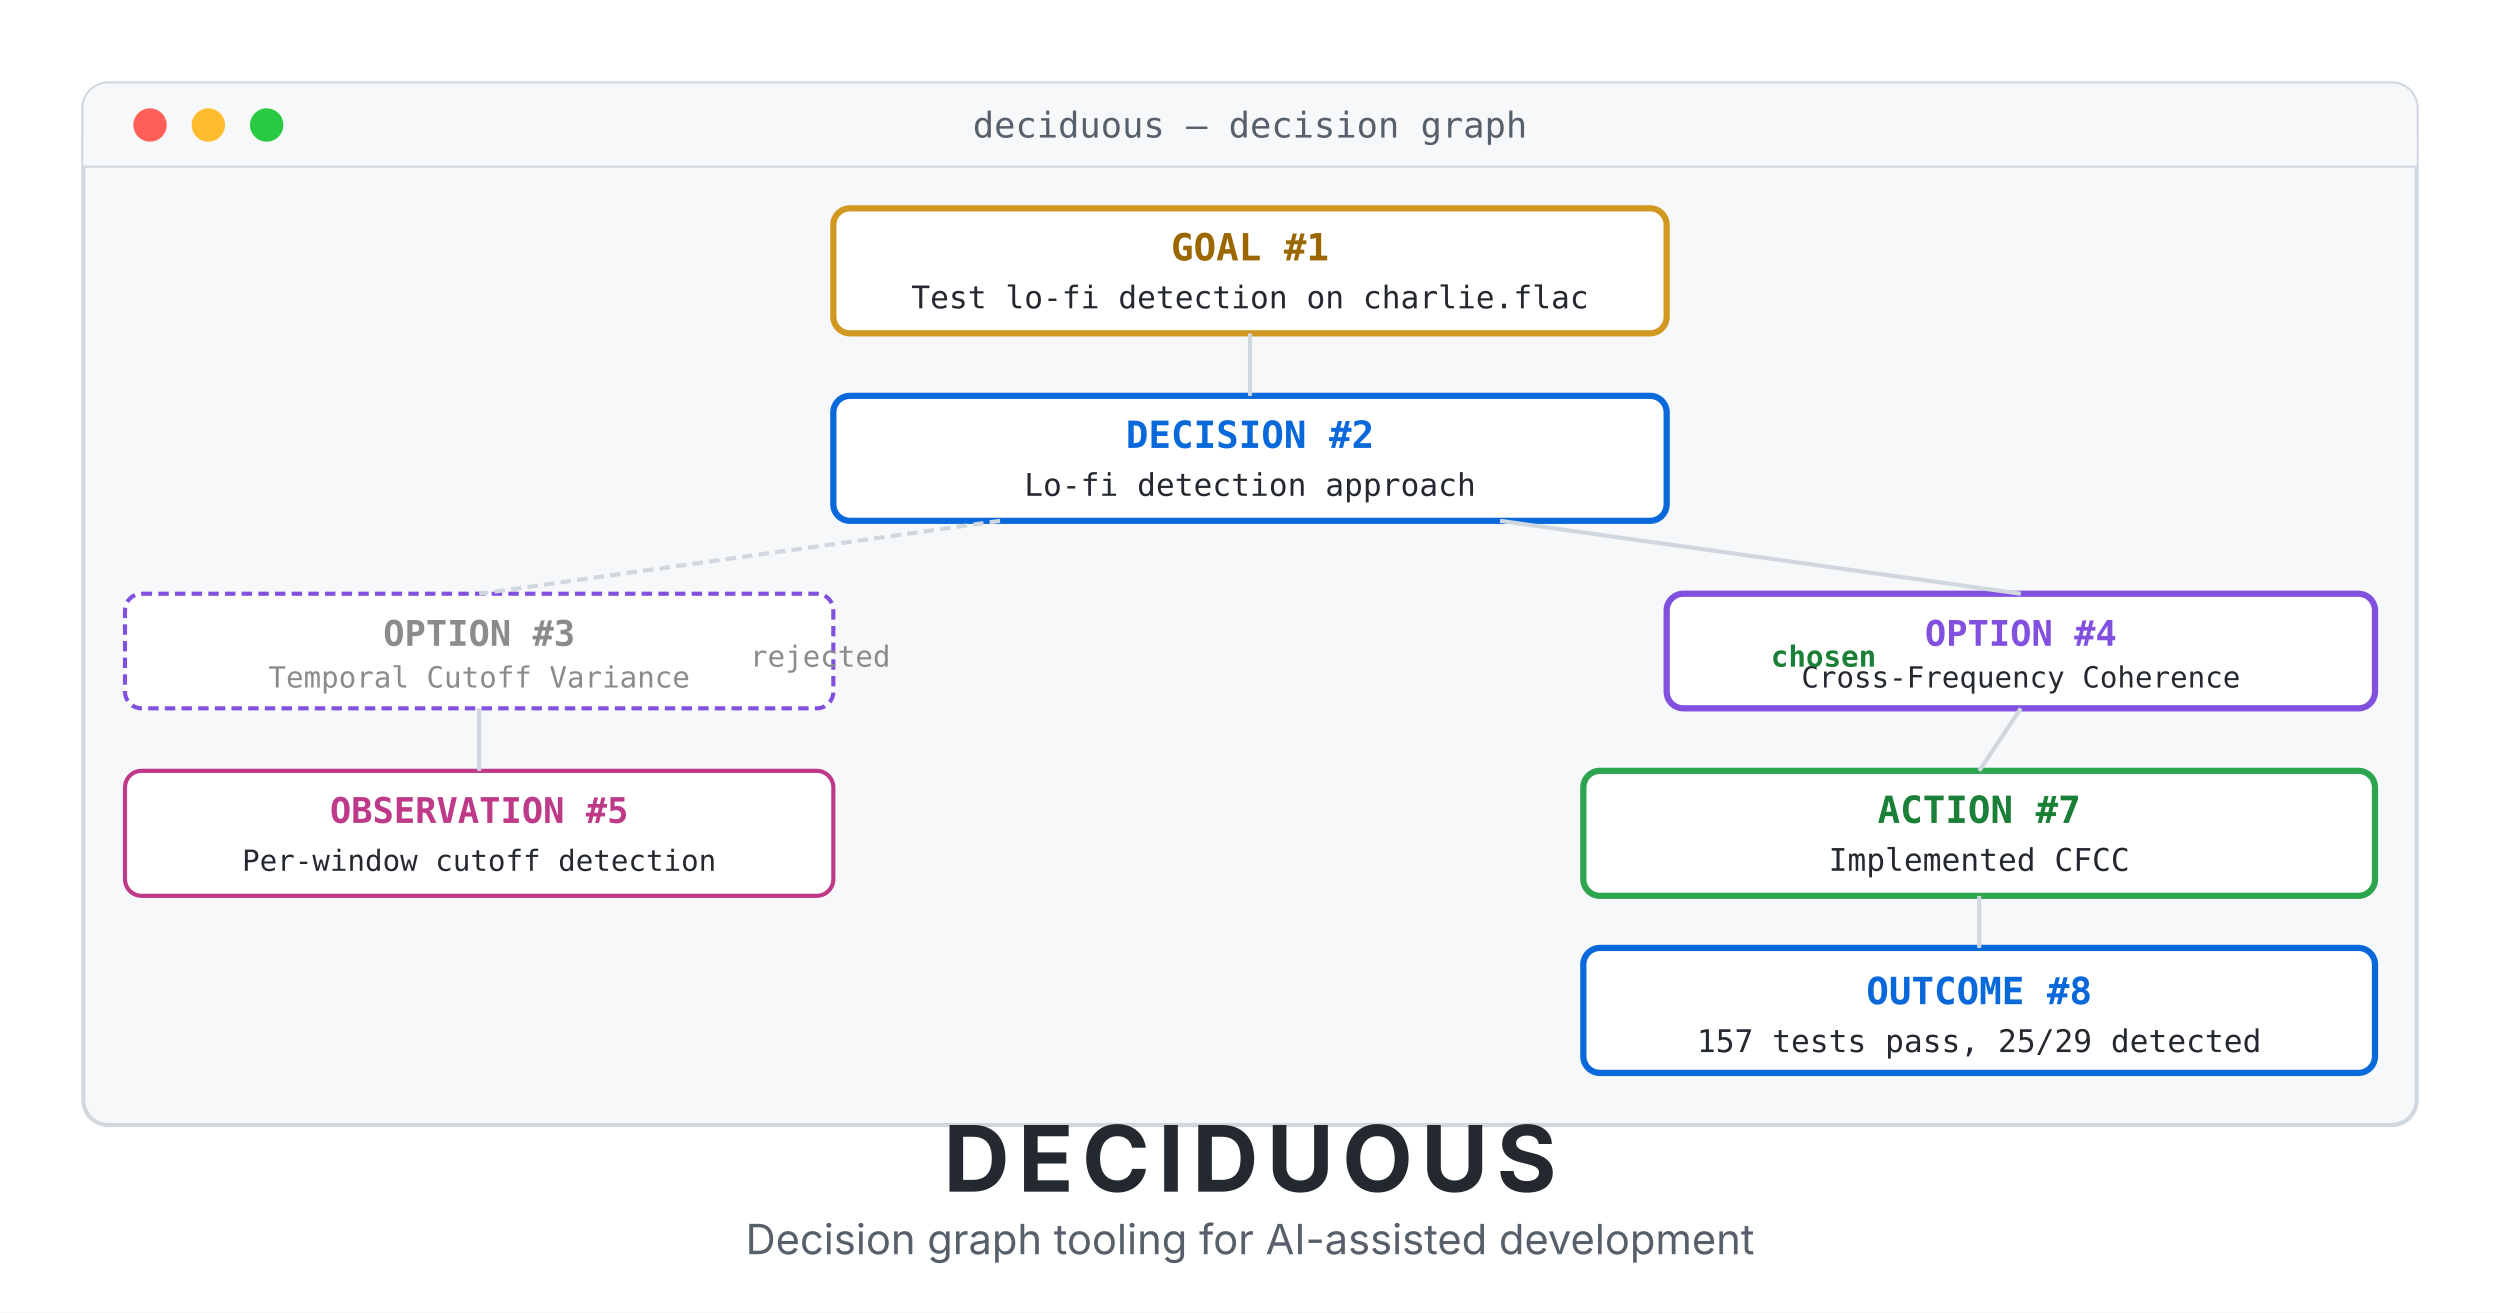
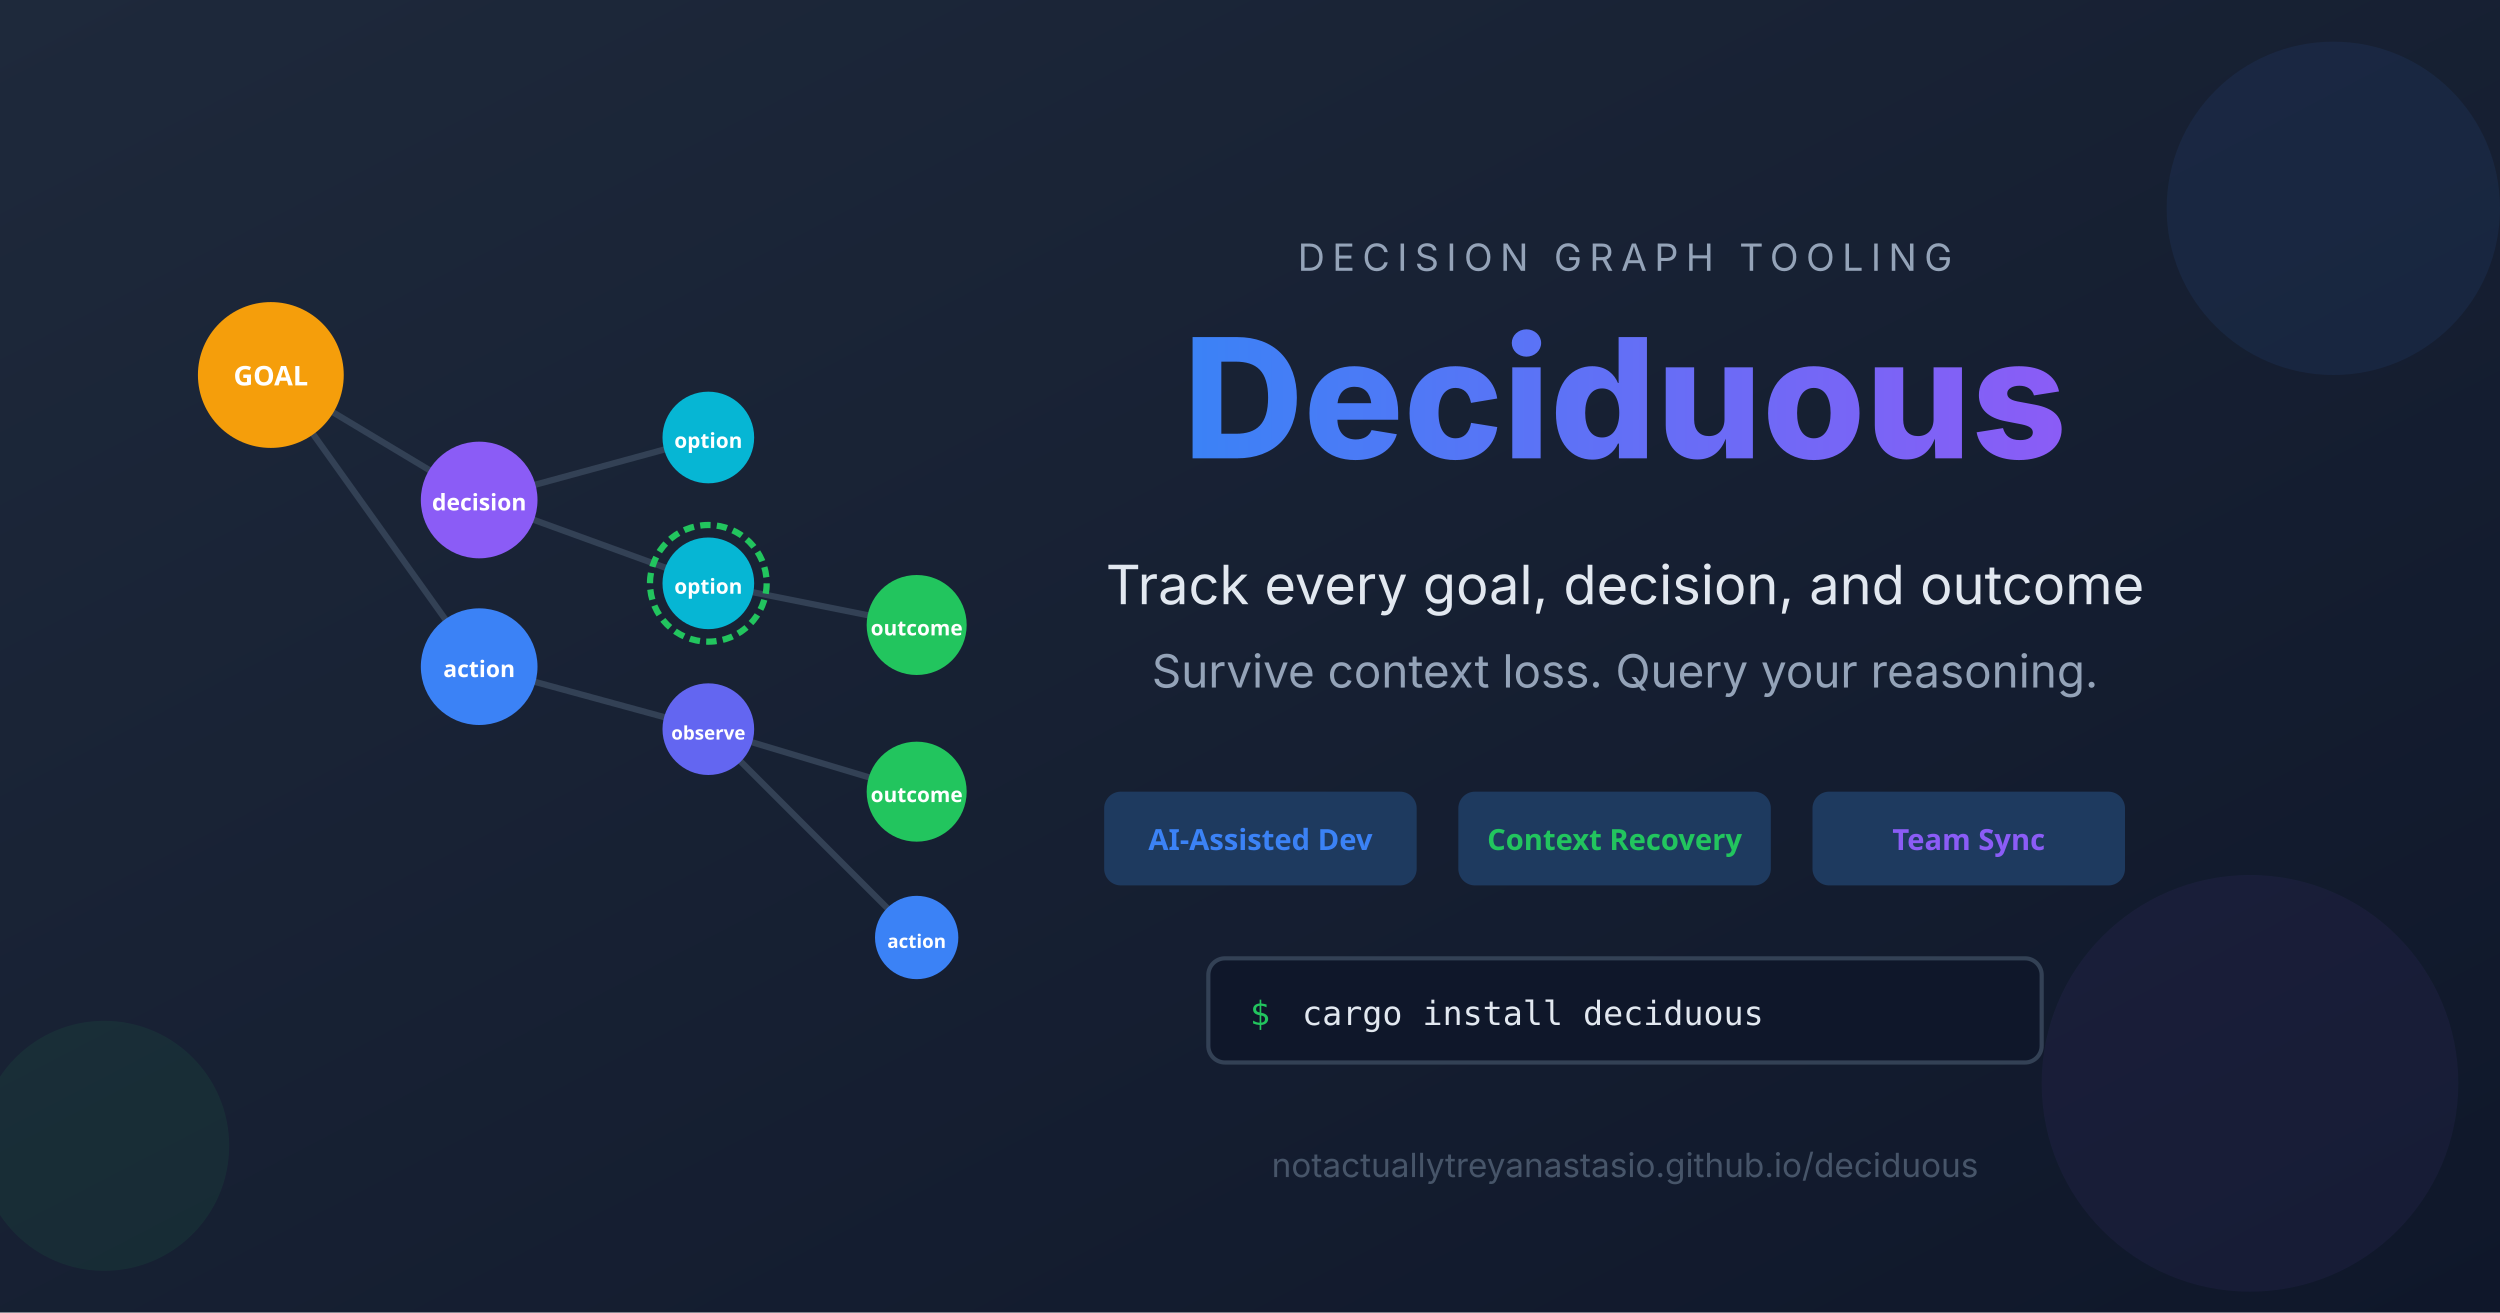
- <svg xmlns="http://www.w3.org/2000/svg" viewBox="0 0 1200 630">
-   <rect width="1200" height="630" fill="#ffffff" />
-   <rect x="40" y="40" width="1120" height="500" rx="12" fill="#f6f8fa" stroke="#d0d7de" stroke-width="2" />
-   <rect x="40" y="40" width="1120" height="40" rx="12" fill="#f6f8fa" />
-   <rect x="40" y="68" width="1120" height="12" fill="#f6f8fa" />
-   <line x1="40" y1="80" x2="1160" y2="80" stroke="#d0d7de" stroke-width="1" />
-   <circle cx="72" cy="60" r="8" fill="#ff5f56" />
-   <circle cx="100" cy="60" r="8" fill="#ffbd2e" />
-   <circle cx="128" cy="60" r="8" fill="#27ca40" />
-   <text x="600" y="66" text-anchor="middle" fill="#57606a" font-family="SF Mono, Monaco, monospace" font-size="17">deciduous — decision graph</text>
-   <rect x="400" y="100" width="400" height="60" rx="8" fill="#ffffff" stroke="#d29922" stroke-width="3" />
-   <text x="600" y="125" text-anchor="middle" fill="#9a6700" font-family="SF Mono, Monaco, monospace" font-size="18" font-weight="bold">GOAL #1</text>
-   <text x="600" y="148" text-anchor="middle" fill="#24292f" font-family="SF Mono, Monaco, monospace" font-size="15">Test lo-fi detection on charlie.flac</text>
-   <rect x="400" y="190" width="400" height="60" rx="8" fill="#ffffff" stroke="#0969da" stroke-width="3" />
-   <text x="600" y="215" text-anchor="middle" fill="#0969da" font-family="SF Mono, Monaco, monospace" font-size="18" font-weight="bold">DECISION #2</text>
-   <text x="600" y="238" text-anchor="middle" fill="#24292f" font-family="SF Mono, Monaco, monospace" font-size="15">Lo-fi detection approach</text>
-   <rect x="60" y="285" width="340" height="55" rx="8" fill="#ffffff" stroke="#8250df" stroke-width="2" stroke-dasharray="5,3" />
-   <text x="230" y="310" text-anchor="middle" fill="#8b8b8b" font-family="SF Mono, Monaco, monospace" font-size="17" font-weight="bold">OPTION #3</text>
-   <text x="230" y="330" text-anchor="middle" fill="#8b8b8b" font-family="SF Mono, Monaco, monospace" font-size="14">Temporal Cutoff Variance</text>
-   <rect x="800" y="285" width="340" height="55" rx="8" fill="#ffffff" stroke="#8250df" stroke-width="3" />
-   <text x="970" y="310" text-anchor="middle" fill="#8250df" font-family="SF Mono, Monaco, monospace" font-size="17" font-weight="bold">OPTION #4</text>
-   <text x="970" y="330" text-anchor="middle" fill="#24292f" font-family="SF Mono, Monaco, monospace" font-size="14">Cross-Frequency Coherence</text>
-   <rect x="760" y="370" width="380" height="60" rx="8" fill="#ffffff" stroke="#2da44e" stroke-width="3" />
-   <text x="950" y="395" text-anchor="middle" fill="#1a7f37" font-family="SF Mono, Monaco, monospace" font-size="18" font-weight="bold">ACTION #7</text>
-   <text x="950" y="418" text-anchor="middle" fill="#24292f" font-family="SF Mono, Monaco, monospace" font-size="15">Implemented CFCC</text>
-   <rect x="760" y="455" width="380" height="60" rx="8" fill="#ffffff" stroke="#0969da" stroke-width="3" />
-   <text x="950" y="482" text-anchor="middle" fill="#0969da" font-family="SF Mono, Monaco, monospace" font-size="18" font-weight="bold">OUTCOME #8</text>
-   <text x="950" y="505" text-anchor="middle" fill="#24292f" font-family="SF Mono, Monaco, monospace" font-size="15">157 tests pass, 25/29 detected</text>
-   <rect x="60" y="370" width="340" height="60" rx="8" fill="#ffffff" stroke="#bf3989" stroke-width="2" />
-   <text x="230" y="395" text-anchor="middle" fill="#bf3989" font-family="SF Mono, Monaco, monospace" font-size="17" font-weight="bold">OBSERVATION #5</text>
-   <text x="230" y="418" text-anchor="middle" fill="#24292f" font-family="SF Mono, Monaco, monospace" font-size="14">Per-window cutoff detection</text>
-   <line x1="600" y1="160" x2="600" y2="190" stroke="#d0d7de" stroke-width="2" />
-   <line x1="480" y1="250" x2="230" y2="285" stroke="#d0d7de" stroke-width="2" stroke-dasharray="5,3" />
-   <line x1="720" y1="250" x2="970" y2="285" stroke="#d0d7de" stroke-width="2" />
-   <line x1="230" y1="340" x2="230" y2="370" stroke="#d0d7de" stroke-width="2" />
-   <line x1="970" y1="340" x2="950" y2="370" stroke="#d0d7de" stroke-width="2" />
-   <line x1="950" y1="430" x2="950" y2="455" stroke="#d0d7de" stroke-width="2" />
-   <text x="850" y="320" fill="#1a7f37" font-family="SF Mono, Monaco, monospace" font-size="14" font-weight="bold">chosen</text>
-   <text x="360" y="320" fill="#8b8b8b" font-family="SF Mono, Monaco, monospace" font-size="14">rejected</text>
-   <text x="600" y="572" text-anchor="middle" fill="#24292f" font-family="system-ui, -apple-system, sans-serif" font-size="44" font-weight="700" letter-spacing="4">DECIDUOUS</text>
-   <text x="600" y="602" text-anchor="middle" fill="#57606a" font-family="system-ui, -apple-system, sans-serif" font-size="20">Decision graph tooling for AI-assisted development</text>
+ <svg xmlns="http://www.w3.org/2000/svg" width="1200" height="630" viewBox="0 0 1200 630">
+   <defs>
+     <linearGradient id="bgGrad" x1="0%" y1="0%" x2="100%" y2="100%">
+       <stop offset="0%" style="stop-color:#1e293b" />
+       <stop offset="100%" style="stop-color:#0f172a" />
+     </linearGradient>
+     <linearGradient id="accentGrad" x1="0%" y1="0%" x2="100%" y2="0%">
+       <stop offset="0%" style="stop-color:#3b82f6" />
+       <stop offset="100%" style="stop-color:#8b5cf6" />
+     </linearGradient>
+   </defs>
+   <rect width="1200" height="630" fill="url(#bgGrad)" />
+   <g transform="translate(60, 120)">
+     <line x1="70" y1="60" x2="170" y2="120" stroke="#334155" stroke-width="3" />
+     <line x1="70" y1="60" x2="170" y2="200" stroke="#334155" stroke-width="3" />
+     <line x1="170" y1="120" x2="280" y2="90" stroke="#334155" stroke-width="3" />
+     <line x1="170" y1="120" x2="280" y2="160" stroke="#334155" stroke-width="3" />
+     <line x1="170" y1="200" x2="280" y2="230" stroke="#334155" stroke-width="3" />
+     <line x1="280" y1="160" x2="380" y2="180" stroke="#334155" stroke-width="3" />
+     <line x1="280" y1="230" x2="380" y2="260" stroke="#334155" stroke-width="3" />
+     <line x1="280" y1="230" x2="380" y2="330" stroke="#334155" stroke-width="3" />
+     <circle cx="70" cy="60" r="35" fill="#f59e0b" />
+     <text x="70" y="65" font-family="system-ui, sans-serif" font-size="13" fill="#fff" text-anchor="middle" font-weight="700">GOAL</text>
+     <circle cx="170" cy="120" r="28" fill="#8b5cf6" />
+     <text x="170" y="125" font-family="system-ui, sans-serif" font-size="11" fill="#fff" text-anchor="middle" font-weight="600">decision</text>
+     <circle cx="170" cy="200" r="28" fill="#3b82f6" />
+     <text x="170" y="205" font-family="system-ui, sans-serif" font-size="11" fill="#fff" text-anchor="middle" font-weight="600">action</text>
+     <circle cx="280" cy="90" r="22" fill="#06b6d4" />
+     <text x="280" y="95" font-family="system-ui, sans-serif" font-size="10" fill="#fff" text-anchor="middle" font-weight="600">option</text>
+     <circle cx="280" cy="160" r="22" fill="#06b6d4" />
+     <text x="280" y="165" font-family="system-ui, sans-serif" font-size="10" fill="#fff" text-anchor="middle" font-weight="600">option</text>
+     <circle cx="280" cy="160" r="28" fill="none" stroke="#22c55e" stroke-width="3" stroke-dasharray="5,3" />
+     <circle cx="280" cy="230" r="22" fill="#6366f1" />
+     <text x="280" y="235" font-family="system-ui, sans-serif" font-size="9" fill="#fff" text-anchor="middle" font-weight="600">observe</text>
+     <circle cx="380" cy="180" r="24" fill="#22c55e" />
+     <text x="380" y="185" font-family="system-ui, sans-serif" font-size="10" fill="#fff" text-anchor="middle" font-weight="600">outcome</text>
+     <circle cx="380" cy="260" r="24" fill="#22c55e" />
+     <text x="380" y="265" font-family="system-ui, sans-serif" font-size="10" fill="#fff" text-anchor="middle" font-weight="600">outcome</text>
+     <circle cx="380" cy="330" r="20" fill="#3b82f6" />
+     <text x="380" y="335" font-family="system-ui, sans-serif" font-size="9" fill="#fff" text-anchor="middle" font-weight="600">action</text>
+   </g>
+   <text x="780" y="130" font-family="system-ui, -apple-system, sans-serif" font-size="18" fill="#94a3b8" text-anchor="middle" letter-spacing="0.2em">DECISION GRAPH TOOLING</text>
+   <text x="780" y="220" font-family="system-ui, -apple-system, sans-serif" font-size="80" font-weight="800" fill="url(#accentGrad)" text-anchor="middle">Deciduous</text>
+   <text x="780" y="290" font-family="system-ui, -apple-system, sans-serif" font-size="26" fill="#e2e8f0" text-anchor="middle">Track every goal, decision, and outcome</text>
+   <text x="780" y="330" font-family="system-ui, -apple-system, sans-serif" font-size="22" fill="#94a3b8" text-anchor="middle">Survive context loss. Query your reasoning.</text>
+   <g transform="translate(530, 380)">
+     <rect x="0" y="0" width="150" height="45" rx="8" fill="#1e3a5f" />
+     <text x="75" y="28" font-family="system-ui, sans-serif" font-size="14" fill="#3b82f6" text-anchor="middle" font-weight="600">AI-Assisted Dev</text>
+   </g>
+   <g transform="translate(700, 380)">
+     <rect x="0" y="0" width="150" height="45" rx="8" fill="#1e3a5f" />
+     <text x="75" y="28" font-family="system-ui, sans-serif" font-size="14" fill="#22c55e" text-anchor="middle" font-weight="600">Context Recovery</text>
+   </g>
+   <g transform="translate(870, 380)">
+     <rect x="0" y="0" width="150" height="45" rx="8" fill="#1e3a5f" />
+     <text x="75" y="28" font-family="system-ui, sans-serif" font-size="14" fill="#8b5cf6" text-anchor="middle" font-weight="600">Team Sync</text>
+   </g>
+   <rect x="580" y="460" width="400" height="50" rx="8" fill="#0f172a" stroke="#334155" stroke-width="2" />
+   <text x="600" y="492" font-family="ui-monospace, monospace" font-size="16" fill="#22c55e">$</text>
+   <text x="625" y="492" font-family="ui-monospace, monospace" font-size="16" fill="#e2e8f0">cargo install deciduous</text>
+   <text x="780" y="565" font-family="system-ui, -apple-system, sans-serif" font-size="16" fill="#475569" text-anchor="middle">notactuallytreyanastasio.github.io/deciduous</text>
+   <circle cx="1120" cy="100" r="80" fill="#3b82f6" opacity="0.08" />
+   <circle cx="1080" cy="520" r="100" fill="#8b5cf6" opacity="0.06" />
+   <circle cx="50" cy="550" r="60" fill="#22c55e" opacity="0.08" />
</svg>
